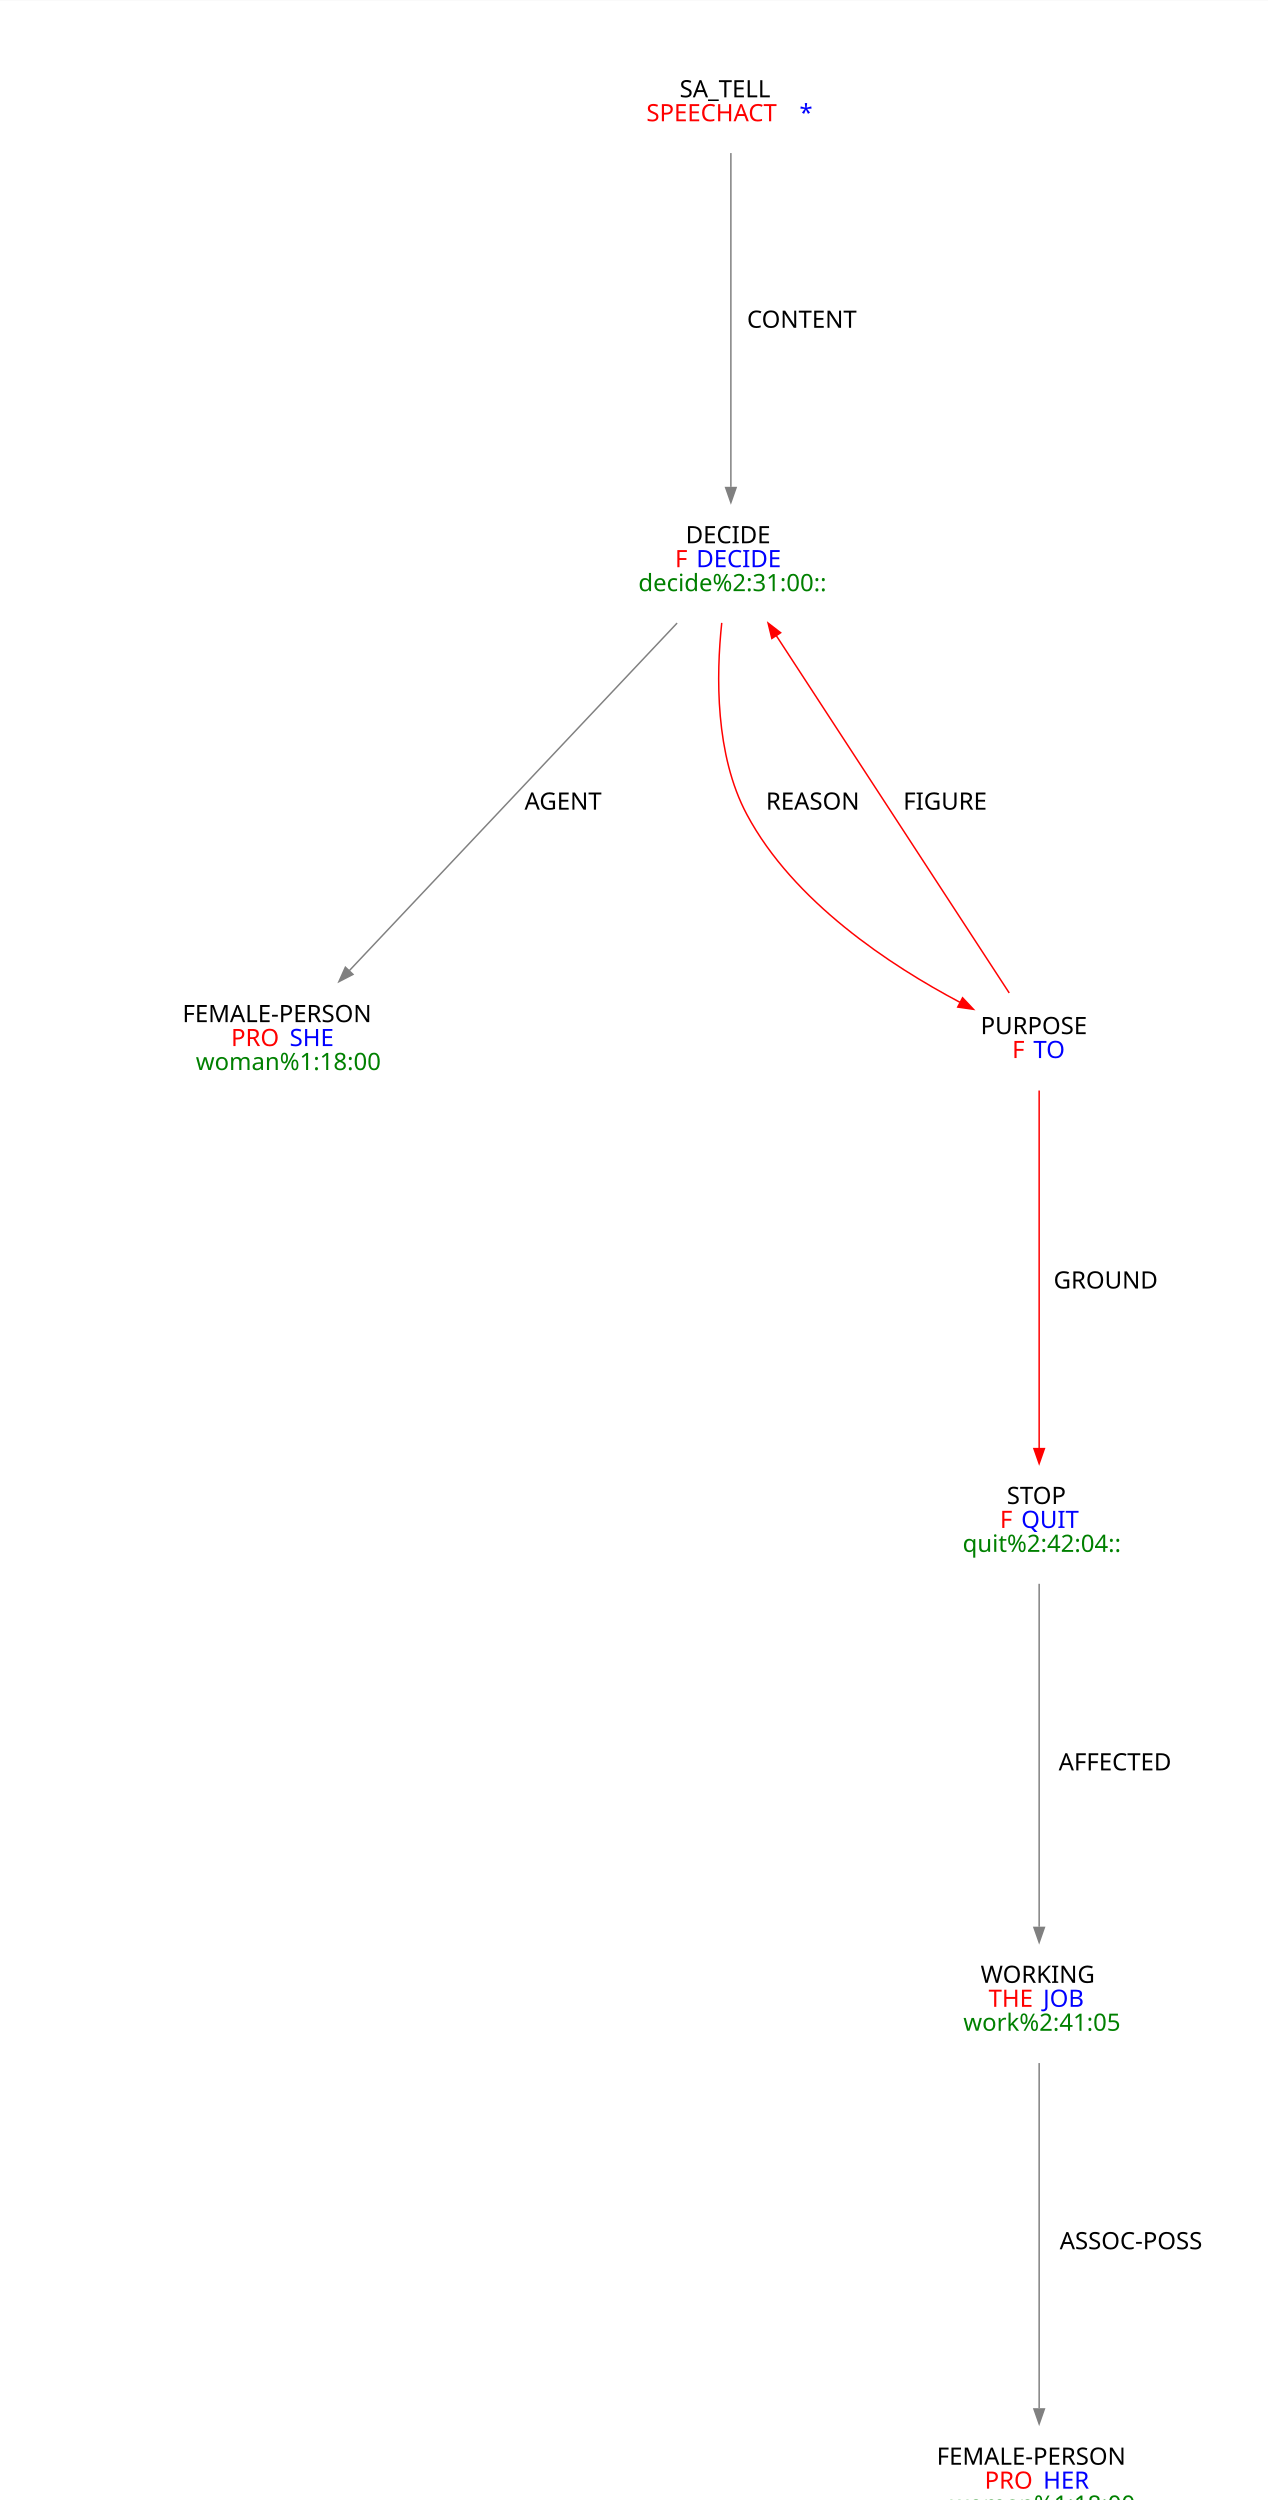
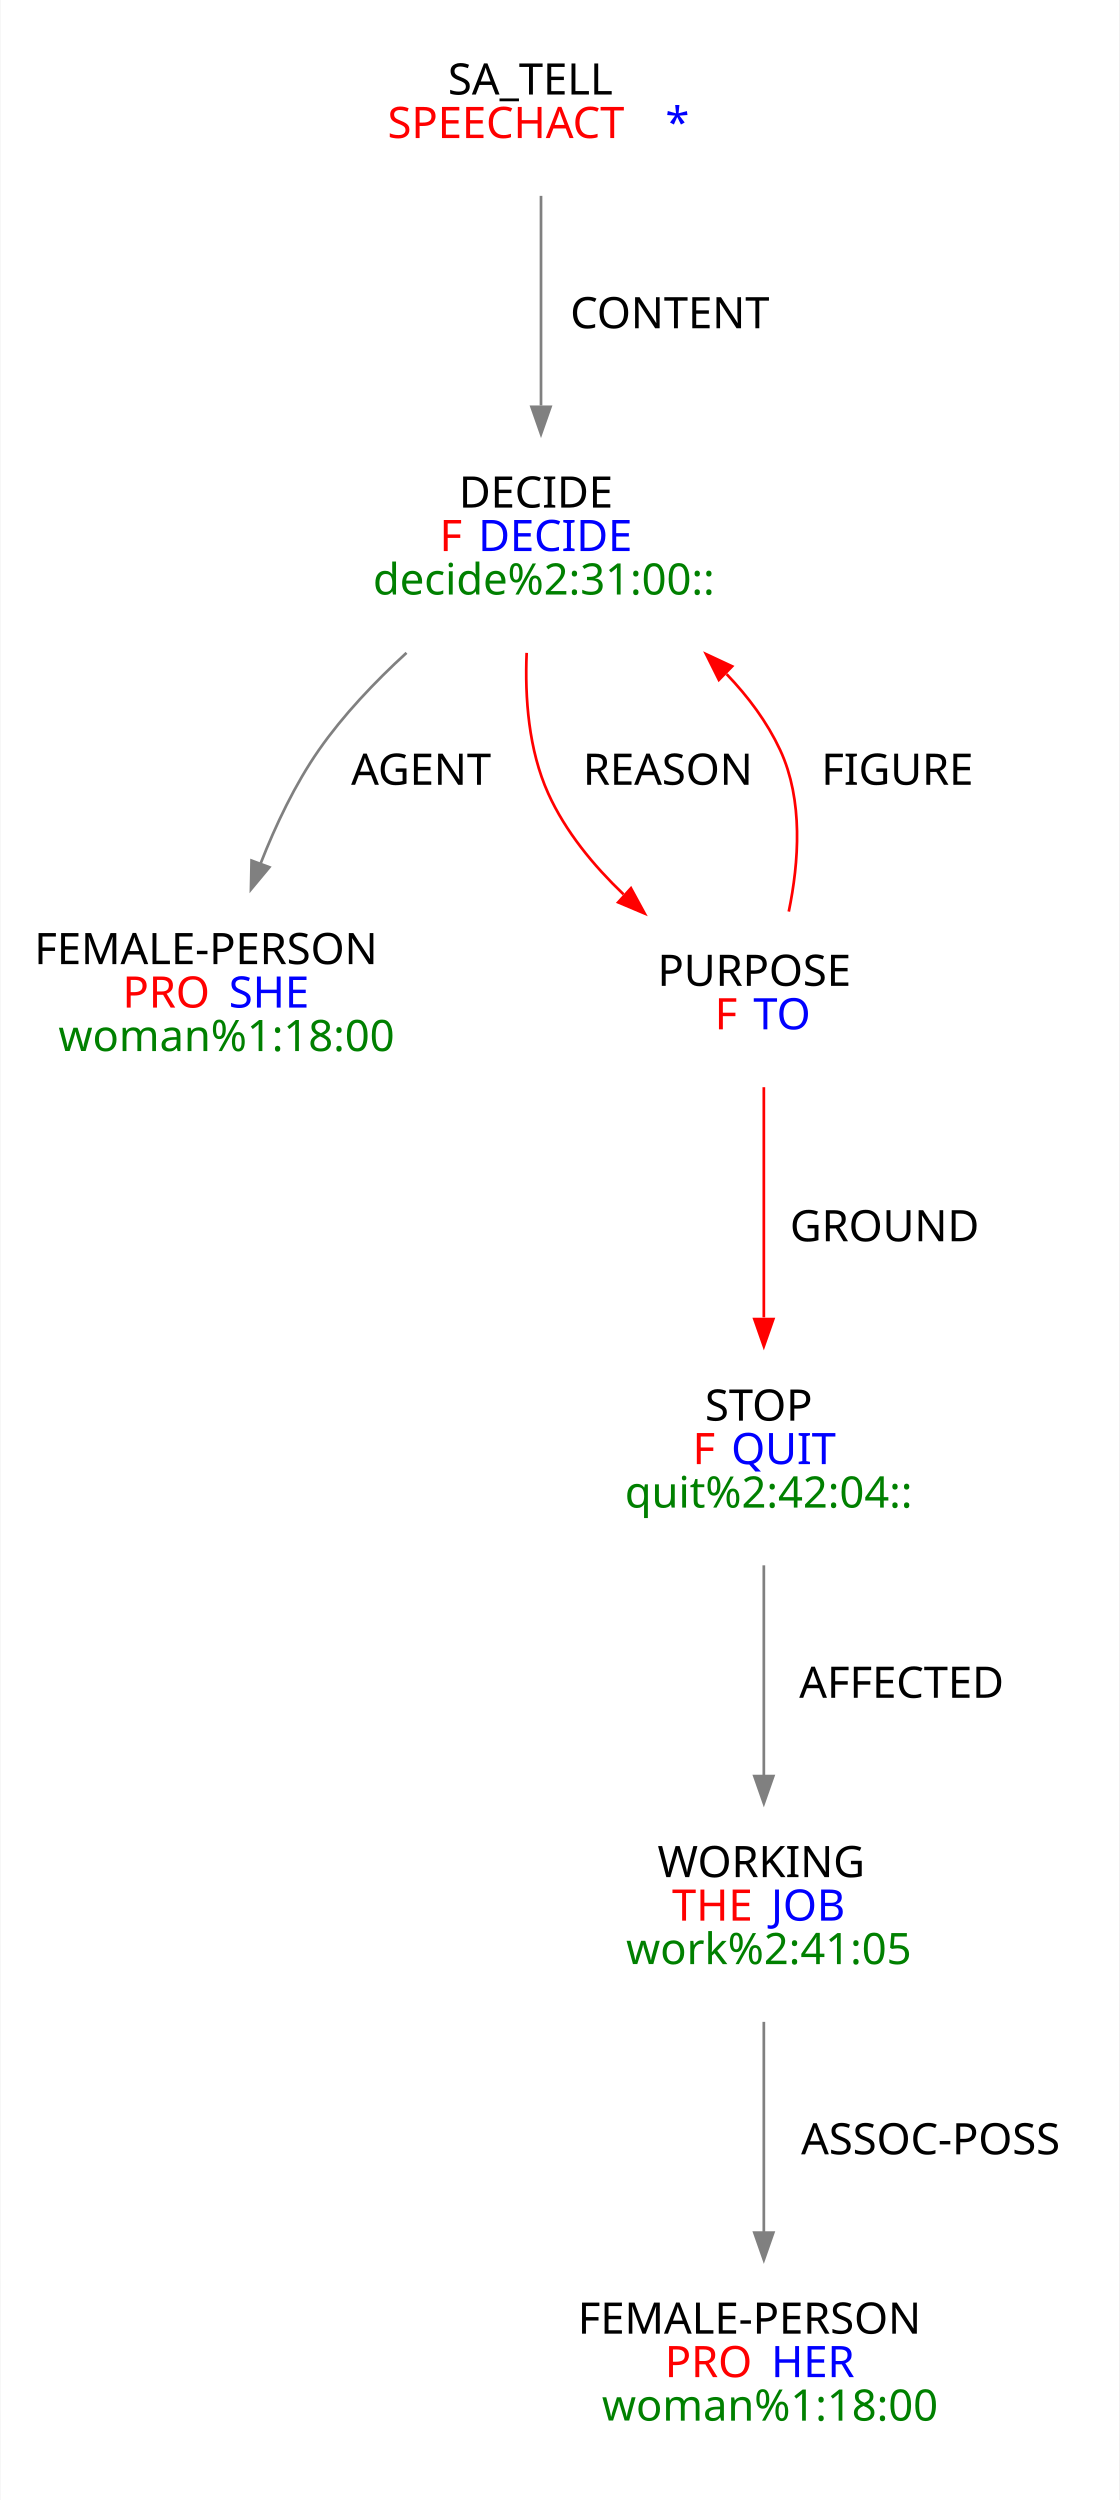
- <svg xmlns="http://www.w3.org/2000/svg" xmlns:xlink="http://www.w3.org/1999/xlink" width="432pt" height="852pt" viewBox="0.00 0.00 432.00 851.76">
-   <g id="graph0" class="graph" transform="scale(1.02 1.02) rotate(0) translate(4 868)">
-     <polygon fill="white" stroke="transparent" points="-4,4 -4,-868 438.27,-868 438.27,4 -4,4" />
+ <svg xmlns="http://www.w3.org/2000/svg" xmlns:xlink="http://www.w3.org/1999/xlink" width="206pt" height="460pt" viewBox="0.00 0.00 205.81 460.00">
+   <g id="graph0" class="graph" transform="scale(1 1) rotate(0) translate(4 456)">
+     <polygon fill="white" stroke="transparent" points="-4,4 -4,-456 201.81,-456 201.81,4 -4,4" />
    <g id="node1" class="node">
      <g id="a_node1">
        <a xlink:href="http://trips.ihmc.us/lexicon/data/ONT::SA_TELL.xml" xlink:title="&lt;font color=&quot;green&quot;&gt;&lt;br /&gt;&lt;/font&gt; &lt;font color=&quot;black&quot;&gt;SA_TELL&lt;/font&gt; &lt;font color=&quot;green&quot;&gt;&lt;br /&gt;&lt;/font&gt; &lt;font color=&quot;red&quot;&gt;SPEECHACT&lt;/font&gt; &lt;font color=&quot;blue&quot;&gt;* &lt;/font&gt; &lt;font color=&quot;green&quot;&gt;&lt;br /&gt; &lt;/font&gt;">
-           <text text-anchor="start" x="220.86" y="-835.6" font-family="Work Sans" font-size="8.00"> </text>
-           <text text-anchor="start" x="223.08" y="-835.6" font-family="Work Sans" font-size="8.00">SA_TELL</text>
-           <text text-anchor="start" x="257.32" y="-835.6" font-family="Work Sans" font-size="8.00"> </text>
-           <text text-anchor="start" x="209.75" y="-827.6" font-family="Work Sans" font-size="8.00"> </text>
-           <text text-anchor="start" x="211.97" y="-827.6" font-family="Work Sans" font-size="8.00" fill="red">SPEECHACT</text>
-           <text text-anchor="start" x="260.87" y="-827.6" font-family="Work Sans" font-size="8.00"> </text>
-           <text text-anchor="start" x="263.1" y="-827.6" font-family="Work Sans" font-size="8.00" fill="blue">* </text>
-           <text text-anchor="start" x="268.43" y="-827.6" font-family="Work Sans" font-size="8.00"> </text>
-           <text text-anchor="start" x="239.09" y="-819.6" font-family="Work Sans" font-size="8.00" fill="green"> </text>
+           <text text-anchor="start" x="76.11" y="-438.6" font-family="Work Sans" font-size="8.00"> </text>
+           <text text-anchor="start" x="78.33" y="-438.6" font-family="Work Sans" font-size="8.00">SA_TELL</text>
+           <text text-anchor="start" x="112.57" y="-438.6" font-family="Work Sans" font-size="8.00"> </text>
+           <text text-anchor="start" x="65" y="-430.6" font-family="Work Sans" font-size="8.00"> </text>
+           <text text-anchor="start" x="67.22" y="-430.6" font-family="Work Sans" font-size="8.00" fill="red">SPEECHACT</text>
+           <text text-anchor="start" x="116.12" y="-430.6" font-family="Work Sans" font-size="8.00"> </text>
+           <text text-anchor="start" x="118.34" y="-430.6" font-family="Work Sans" font-size="8.00" fill="blue">* </text>
+           <text text-anchor="start" x="123.68" y="-430.6" font-family="Work Sans" font-size="8.00"> </text>
+           <text text-anchor="start" x="94.34" y="-422.6" font-family="Work Sans" font-size="8.00" fill="green"> </text>
        </a>
      </g>
    </g>
    <g id="node2" class="node">
      <g id="a_node2">
        <a xlink:href="http://trips.ihmc.us/lexicon/data/ONT::DECIDE.xml" xlink:title="&lt;font color=&quot;green&quot;&gt;&lt;br /&gt;&lt;/font&gt; &lt;font color=&quot;black&quot;&gt;DECIDE&lt;/font&gt; &lt;font color=&quot;green&quot;&gt;&lt;br /&gt;&lt;/font&gt; &lt;font color=&quot;red&quot;&gt;F&lt;/font&gt; &lt;font color=&quot;blue&quot;&gt;DECIDE&lt;/font&gt; &lt;font color=&quot;green&quot;&gt;&lt;br /&gt;&lt;/font&gt; &lt;font color=&quot;green&quot;&gt;decide%2:31:00::&lt;/font&gt; &lt;font color=&quot;green&quot;&gt;&lt;br /&gt; &lt;/font&gt;">
-           <text text-anchor="start" x="222.87" y="-686.6" font-family="Work Sans" font-size="8.00"> </text>
-           <text text-anchor="start" x="225.09" y="-686.6" font-family="Work Sans" font-size="8.00">DECIDE</text>
-           <text text-anchor="start" x="255.32" y="-686.6" font-family="Work Sans" font-size="8.00"> </text>
-           <text text-anchor="start" x="219.31" y="-678.6" font-family="Work Sans" font-size="8.00"> </text>
-           <text text-anchor="start" x="221.53" y="-678.6" font-family="Work Sans" font-size="8.00" fill="red">F</text>
-           <text text-anchor="start" x="226.42" y="-678.6" font-family="Work Sans" font-size="8.00"> </text>
-           <text text-anchor="start" x="228.64" y="-678.6" font-family="Work Sans" font-size="8.00" fill="blue">DECIDE</text>
-           <text text-anchor="start" x="258.87" y="-678.6" font-family="Work Sans" font-size="8.00"> </text>
-           <text text-anchor="start" x="207.07" y="-670.6" font-family="Work Sans" font-size="8.00"> </text>
-           <text text-anchor="start" x="209.29" y="-670.6" font-family="Work Sans" font-size="8.00" fill="green">decide%2:31:00::</text>
-           <text text-anchor="start" x="271.12" y="-670.6" font-family="Work Sans" font-size="8.00"> </text>
-           <text text-anchor="start" x="239.09" y="-662.6" font-family="Work Sans" font-size="8.00" fill="green"> </text>
+           <text text-anchor="start" x="78.12" y="-362.6" font-family="Work Sans" font-size="8.00"> </text>
+           <text text-anchor="start" x="80.34" y="-362.6" font-family="Work Sans" font-size="8.00">DECIDE</text>
+           <text text-anchor="start" x="110.56" y="-362.6" font-family="Work Sans" font-size="8.00"> </text>
+           <text text-anchor="start" x="74.56" y="-354.6" font-family="Work Sans" font-size="8.00"> </text>
+           <text text-anchor="start" x="76.78" y="-354.6" font-family="Work Sans" font-size="8.00" fill="red">F</text>
+           <text text-anchor="start" x="81.67" y="-354.6" font-family="Work Sans" font-size="8.00"> </text>
+           <text text-anchor="start" x="83.89" y="-354.6" font-family="Work Sans" font-size="8.00" fill="blue">DECIDE</text>
+           <text text-anchor="start" x="114.12" y="-354.6" font-family="Work Sans" font-size="8.00"> </text>
+           <text text-anchor="start" x="62.32" y="-346.6" font-family="Work Sans" font-size="8.00"> </text>
+           <text text-anchor="start" x="64.54" y="-346.6" font-family="Work Sans" font-size="8.00" fill="green">decide%2:31:00::</text>
+           <text text-anchor="start" x="126.36" y="-346.6" font-family="Work Sans" font-size="8.00"> </text>
+           <text text-anchor="start" x="94.34" y="-338.6" font-family="Work Sans" font-size="8.00" fill="green"> </text>
        </a>
      </g>
    </g>
-     <g id="edge5" class="edge">
-       <path fill="none" stroke="grey" stroke-width="0.5" d="M240.2,-816.97C240.2,-790.88 240.2,-736.98 240.2,-705.44" />
-       <polygon fill="grey" stroke="grey" stroke-width="0.5" points="241.95,-705.21 240.2,-700.21 238.45,-705.21 241.95,-705.21" />
-       <text text-anchor="middle" x="263.91" y="-758.6" font-family="Work Sans" font-size="8.00"> CONTENT   </text>
+     <g id="edge6" class="edge">
+       <path fill="none" stroke="grey" stroke-width="0.5" d="M95.45,-419.96C95.45,-409.04 95.45,-394.02 95.45,-381.39" />
+       <polygon fill="grey" stroke="grey" stroke-width="0.5" points="97.2,-381.14 95.45,-376.14 93.7,-381.14 97.2,-381.14" />
+       <text text-anchor="middle" x="119.16" y="-395.6" font-family="Work Sans" font-size="8.00"> CONTENT   </text>
    </g>
    <g id="node3" class="node">
      <g id="a_node3">
        <a xlink:href="http://trips.ihmc.us/lexicon/data/ONT::FEMALE-PERSON.xml" xlink:title="&lt;font color=&quot;green&quot;&gt;&lt;br /&gt;&lt;/font&gt; &lt;font color=&quot;black&quot;&gt;FEMALE-PERSON&lt;/font&gt; &lt;font color=&quot;green&quot;&gt;&lt;br /&gt;&lt;/font&gt; &lt;font color=&quot;red&quot;&gt;PRO&lt;/font&gt; &lt;font color=&quot;blue&quot;&gt;SHE&lt;/font&gt; &lt;font color=&quot;green&quot;&gt;&lt;br /&gt;&lt;/font&gt; &lt;font color=&quot;green&quot;&gt;woman%1:18:00&lt;/font&gt; &lt;font color=&quot;green&quot;&gt;&lt;br /&gt; &lt;/font&gt;">
-           <text text-anchor="start" x="54.75" y="-526.6" font-family="Work Sans" font-size="8.00"> </text>
-           <text text-anchor="start" x="56.97" y="-526.6" font-family="Work Sans" font-size="8.00">FEMALE-PERSON</text>
-           <text text-anchor="start" x="125.43" y="-526.6" font-family="Work Sans" font-size="8.00"> </text>
-           <text text-anchor="start" x="70.98" y="-518.6" font-family="Work Sans" font-size="8.00"> </text>
-           <text text-anchor="start" x="73.2" y="-518.6" font-family="Work Sans" font-size="8.00" fill="red">PRO</text>
-           <text text-anchor="start" x="90.53" y="-518.6" font-family="Work Sans" font-size="8.00"> </text>
-           <text text-anchor="start" x="92.76" y="-518.6" font-family="Work Sans" font-size="8.00" fill="blue">SHE</text>
-           <text text-anchor="start" x="109.21" y="-518.6" font-family="Work Sans" font-size="8.00"> </text>
-           <text text-anchor="start" x="59.18" y="-510.6" font-family="Work Sans" font-size="8.00"> </text>
-           <text text-anchor="start" x="61.41" y="-510.6" font-family="Work Sans" font-size="8.00" fill="green">woman%1:18:00</text>
-           <text text-anchor="start" x="121" y="-510.6" font-family="Work Sans" font-size="8.00"> </text>
-           <text text-anchor="start" x="90.09" y="-502.6" font-family="Work Sans" font-size="8.00" fill="green"> </text>
+           <text text-anchor="start" x="0" y="-278.6" font-family="Work Sans" font-size="8.00"> </text>
+           <text text-anchor="start" x="2.22" y="-278.6" font-family="Work Sans" font-size="8.00">FEMALE-PERSON</text>
+           <text text-anchor="start" x="70.68" y="-278.6" font-family="Work Sans" font-size="8.00"> </text>
+           <text text-anchor="start" x="16.22" y="-270.6" font-family="Work Sans" font-size="8.00"> </text>
+           <text text-anchor="start" x="18.45" y="-270.6" font-family="Work Sans" font-size="8.00" fill="red">PRO</text>
+           <text text-anchor="start" x="35.78" y="-270.6" font-family="Work Sans" font-size="8.00"> </text>
+           <text text-anchor="start" x="38.01" y="-270.6" font-family="Work Sans" font-size="8.00" fill="blue">SHE</text>
+           <text text-anchor="start" x="54.46" y="-270.6" font-family="Work Sans" font-size="8.00"> </text>
+           <text text-anchor="start" x="4.43" y="-262.6" font-family="Work Sans" font-size="8.00"> </text>
+           <text text-anchor="start" x="6.65" y="-262.6" font-family="Work Sans" font-size="8.00" fill="green">woman%1:18:00</text>
+           <text text-anchor="start" x="66.25" y="-262.6" font-family="Work Sans" font-size="8.00"> </text>
+           <text text-anchor="start" x="35.34" y="-254.6" font-family="Work Sans" font-size="8.00" fill="green"> </text>
+         </a>
+       </g>
+     </g>
+     <g id="edge2" class="edge">
+       <path fill="none" stroke="grey" stroke-width="0.5" d="M70.7,-335.88C64.88,-330.55 59.07,-324.44 54.58,-318 50.2,-311.71 46.64,-304.21 43.87,-297.15" />
+       <polygon fill="grey" stroke="grey" stroke-width="0.5" points="45.47,-296.43 42.08,-292.35 42.19,-297.65 45.47,-296.43" />
+       <text text-anchor="middle" x="73.39" y="-311.6" font-family="Work Sans" font-size="8.00"> AGENT   </text>
+     </g>
+     <g id="node4" class="node">
+       <g id="a_node4">
+         <a xlink:href="http://trips.ihmc.us/lexicon/data/ONT::PURPOSE.xml" xlink:title="&lt;font color=&quot;green&quot;&gt;&lt;br /&gt;&lt;/font&gt; &lt;font color=&quot;black&quot;&gt;PURPOSE&lt;/font&gt; &lt;font color=&quot;green&quot;&gt;&lt;br /&gt;&lt;/font&gt; &lt;font color=&quot;red&quot;&gt;F&lt;/font&gt; &lt;font color=&quot;blue&quot;&gt;TO&lt;/font&gt; &lt;font color=&quot;green&quot;&gt;&lt;br /&gt; &lt;/font&gt;">
+           <text text-anchor="start" x="114.67" y="-274.6" font-family="Work Sans" font-size="8.00"> </text>
+           <text text-anchor="start" x="116.89" y="-274.6" font-family="Work Sans" font-size="8.00">PURPOSE</text>
+           <text text-anchor="start" x="156.01" y="-274.6" font-family="Work Sans" font-size="8.00"> </text>
+           <text text-anchor="start" x="125.19" y="-266.6" font-family="Work Sans" font-size="8.00"> </text>
+           <text text-anchor="start" x="127.41" y="-266.6" font-family="Work Sans" font-size="8.00" fill="red">F</text>
+           <text text-anchor="start" x="132.3" y="-266.6" font-family="Work Sans" font-size="8.00"> </text>
+           <text text-anchor="start" x="134.52" y="-266.6" font-family="Work Sans" font-size="8.00" fill="blue">TO</text>
+           <text text-anchor="start" x="145.49" y="-266.6" font-family="Work Sans" font-size="8.00"> </text>
+           <text text-anchor="start" x="135.34" y="-258.6" font-family="Work Sans" font-size="8.00" fill="green"> </text>
        </a>
      </g>
    </g>
    <g id="edge4" class="edge">
-       <path fill="none" stroke="grey" stroke-width="0.5" d="M222.23,-659.94C194.71,-630.76 142.23,-575.11 112.72,-543.82" />
-       <polygon fill="grey" stroke="grey" stroke-width="0.5" points="113.94,-542.56 109.24,-540.13 111.4,-544.96 113.94,-542.56" />
-       <text text-anchor="middle" x="184.14" y="-597.6" font-family="Work Sans" font-size="8.00"> AGENT   </text>
+       <path fill="none" stroke="red" stroke-width="0.5" d="M92.81,-335.87C92.46,-327.59 93.17,-317.98 96.78,-310 99.93,-303.03 105.08,-296.75 110.64,-291.44" />
+       <polygon fill="red" stroke="red" stroke-width="0.5" points="112,-292.57 114.53,-287.91 109.65,-289.97 112,-292.57" />
+       <text text-anchor="middle" x="118.79" y="-311.6" font-family="Work Sans" font-size="8.00"> REASON   </text>
    </g>
-     <g id="node4" class="node">
-       <g id="a_node4">
-         <a xlink:href="http://trips.ihmc.us/lexicon/data/ONT::PURPOSE.xml" xlink:title="&lt;font color=&quot;green&quot;&gt;&lt;br /&gt;&lt;/font&gt; &lt;font color=&quot;black&quot;&gt;PURPOSE&lt;/font&gt; &lt;font color=&quot;green&quot;&gt;&lt;br /&gt;&lt;/font&gt; &lt;font color=&quot;red&quot;&gt;F&lt;/font&gt; &lt;font color=&quot;blue&quot;&gt;TO&lt;/font&gt; &lt;font color=&quot;green&quot;&gt;&lt;br /&gt; &lt;/font&gt;">
-           <text text-anchor="start" x="321.42" y="-522.6" font-family="Work Sans" font-size="8.00"> </text>
-           <text text-anchor="start" x="323.64" y="-522.6" font-family="Work Sans" font-size="8.00">PURPOSE</text>
-           <text text-anchor="start" x="362.76" y="-522.6" font-family="Work Sans" font-size="8.00"> </text>
-           <text text-anchor="start" x="331.94" y="-514.6" font-family="Work Sans" font-size="8.00"> </text>
-           <text text-anchor="start" x="334.16" y="-514.6" font-family="Work Sans" font-size="8.00" fill="red">F</text>
-           <text text-anchor="start" x="339.05" y="-514.6" font-family="Work Sans" font-size="8.00"> </text>
-           <text text-anchor="start" x="341.27" y="-514.6" font-family="Work Sans" font-size="8.00" fill="blue">TO</text>
-           <text text-anchor="start" x="352.24" y="-514.6" font-family="Work Sans" font-size="8.00"> </text>
-           <text text-anchor="start" x="342.09" y="-506.6" font-family="Work Sans" font-size="8.00" fill="green"> </text>
+     <g id="edge5" class="edge">
+       <path fill="none" stroke="red" stroke-width="0.5" d="M141.04,-288.27C142.91,-297.31 143.75,-308.77 139.45,-318 137.06,-323.13 133.58,-327.8 129.6,-331.96" />
+       <polygon fill="red" stroke="red" stroke-width="0.5" points="128.18,-330.9 125.82,-335.64 130.62,-333.4 128.18,-330.9" />
+       <text text-anchor="middle" x="161.01" y="-311.6" font-family="Work Sans" font-size="8.00"> FIGURE   </text>
+     </g>
+     <g id="node5" class="node">
+       <g id="a_node5">
+         <a xlink:href="http://trips.ihmc.us/lexicon/data/ONT::STOP.xml" xlink:title="&lt;font color=&quot;green&quot;&gt;&lt;br /&gt;&lt;/font&gt; &lt;font color=&quot;black&quot;&gt;STOP&lt;/font&gt; &lt;font color=&quot;green&quot;&gt;&lt;br /&gt;&lt;/font&gt; &lt;font color=&quot;red&quot;&gt;F&lt;/font&gt; &lt;font color=&quot;blue&quot;&gt;QUIT&lt;/font&gt; &lt;font color=&quot;green&quot;&gt;&lt;br /&gt;&lt;/font&gt; &lt;font color=&quot;green&quot;&gt;quit%2:42:04::&lt;/font&gt; &lt;font color=&quot;green&quot;&gt;&lt;br /&gt; &lt;/font&gt;">
+           <text text-anchor="start" x="123.41" y="-194.6" font-family="Work Sans" font-size="8.00"> </text>
+           <text text-anchor="start" x="125.63" y="-194.6" font-family="Work Sans" font-size="8.00">STOP</text>
+           <text text-anchor="start" x="147.27" y="-194.6" font-family="Work Sans" font-size="8.00"> </text>
+           <text text-anchor="start" x="121.12" y="-186.6" font-family="Work Sans" font-size="8.00"> </text>
+           <text text-anchor="start" x="123.34" y="-186.6" font-family="Work Sans" font-size="8.00" fill="red">F</text>
+           <text text-anchor="start" x="128.23" y="-186.6" font-family="Work Sans" font-size="8.00"> </text>
+           <text text-anchor="start" x="130.45" y="-186.6" font-family="Work Sans" font-size="8.00" fill="blue">QUIT</text>
+           <text text-anchor="start" x="149.56" y="-186.6" font-family="Work Sans" font-size="8.00"> </text>
+           <text text-anchor="start" x="108.65" y="-178.6" font-family="Work Sans" font-size="8.00"> </text>
+           <text text-anchor="start" x="110.88" y="-178.6" font-family="Work Sans" font-size="8.00" fill="green">quit%2:42:04::</text>
+           <text text-anchor="start" x="162.03" y="-178.6" font-family="Work Sans" font-size="8.00"> </text>
+           <text text-anchor="start" x="135.34" y="-170.6" font-family="Work Sans" font-size="8.00" fill="green"> </text>
+         </a>
+       </g>
+     </g>
+     <g id="edge1" class="edge">
+       <path fill="none" stroke="red" stroke-width="0.5" d="M136.45,-255.96C136.45,-244.12 136.45,-227.38 136.45,-213.6" />
+       <polygon fill="red" stroke="red" stroke-width="0.5" points="138.2,-213.29 136.45,-208.29 134.7,-213.29 138.2,-213.29" />
+       <text text-anchor="middle" x="158.67" y="-227.6" font-family="Work Sans" font-size="8.00"> GROUND   </text>
+     </g>
+     <g id="node6" class="node">
+       <g id="a_node6">
+         <a xlink:href="http://trips.ihmc.us/lexicon/data/ONT::WORKING.xml" xlink:title="&lt;font color=&quot;green&quot;&gt;&lt;br /&gt;&lt;/font&gt; &lt;font color=&quot;black&quot;&gt;WORKING&lt;/font&gt; &lt;font color=&quot;green&quot;&gt;&lt;br /&gt;&lt;/font&gt; &lt;font color=&quot;red&quot;&gt;THE&lt;/font&gt; &lt;font color=&quot;blue&quot;&gt;JOB&lt;/font&gt; &lt;font color=&quot;green&quot;&gt;&lt;br /&gt;&lt;/font&gt; &lt;font color=&quot;green&quot;&gt;work%2:41:05&lt;/font&gt; &lt;font color=&quot;green&quot;&gt;&lt;br /&gt; &lt;/font&gt;">
+           <text text-anchor="start" x="114.67" y="-110.6" font-family="Work Sans" font-size="8.00"> </text>
+           <text text-anchor="start" x="116.9" y="-110.6" font-family="Work Sans" font-size="8.00">WORKING</text>
+           <text text-anchor="start" x="156.01" y="-110.6" font-family="Work Sans" font-size="8.00"> </text>
+           <text text-anchor="start" x="117.34" y="-102.6" font-family="Work Sans" font-size="8.00"> </text>
+           <text text-anchor="start" x="119.56" y="-102.6" font-family="Work Sans" font-size="8.00" fill="red">THE</text>
+           <text text-anchor="start" x="135.56" y="-102.6" font-family="Work Sans" font-size="8.00"> </text>
+           <text text-anchor="start" x="137.78" y="-102.6" font-family="Work Sans" font-size="8.00" fill="blue">JOB</text>
+           <text text-anchor="start" x="153.34" y="-102.6" font-family="Work Sans" font-size="8.00"> </text>
+           <text text-anchor="start" x="108.88" y="-94.6" font-family="Work Sans" font-size="8.00"> </text>
+           <text text-anchor="start" x="111.1" y="-94.6" font-family="Work Sans" font-size="8.00" fill="green">work%2:41:05</text>
+           <text text-anchor="start" x="161.8" y="-94.6" font-family="Work Sans" font-size="8.00"> </text>
+           <text text-anchor="start" x="135.34" y="-86.6" font-family="Work Sans" font-size="8.00" fill="green"> </text>
+         </a>
+       </g>
+     </g>
+     <g id="edge7" class="edge">
+       <path fill="none" stroke="grey" stroke-width="0.5" d="M136.45,-167.98C136.45,-156.47 136.45,-141.68 136.45,-129.33" />
+       <polygon fill="grey" stroke="grey" stroke-width="0.5" points="138.2,-129.2 136.45,-124.2 134.7,-129.2 138.2,-129.2" />
+       <text text-anchor="middle" x="161.79" y="-143.6" font-family="Work Sans" font-size="8.00"> AFFECTED   </text>
+     </g>
+     <g id="node7" class="node">
+       <g id="a_node7">
+         <a xlink:href="http://trips.ihmc.us/lexicon/data/ONT::FEMALE-PERSON.xml" xlink:title="&lt;font color=&quot;green&quot;&gt;&lt;br /&gt;&lt;/font&gt; &lt;font color=&quot;black&quot;&gt;FEMALE-PERSON&lt;/font&gt; &lt;font color=&quot;green&quot;&gt;&lt;br /&gt;&lt;/font&gt; &lt;font color=&quot;red&quot;&gt;PRO&lt;/font&gt; &lt;font color=&quot;blue&quot;&gt;HER&lt;/font&gt; &lt;font color=&quot;green&quot;&gt;&lt;br /&gt;&lt;/font&gt; &lt;font color=&quot;green&quot;&gt;woman%1:18:00&lt;/font&gt; &lt;font color=&quot;green&quot;&gt;&lt;br /&gt; &lt;/font&gt;">
+           <text text-anchor="start" x="100" y="-26.6" font-family="Work Sans" font-size="8.00"> </text>
+           <text text-anchor="start" x="102.22" y="-26.6" font-family="Work Sans" font-size="8.00">FEMALE-PERSON</text>
+           <text text-anchor="start" x="170.68" y="-26.6" font-family="Work Sans" font-size="8.00"> </text>
+           <text text-anchor="start" x="116" y="-18.6" font-family="Work Sans" font-size="8.00"> </text>
+           <text text-anchor="start" x="118.23" y="-18.6" font-family="Work Sans" font-size="8.00" fill="red">PRO</text>
+           <text text-anchor="start" x="135.56" y="-18.6" font-family="Work Sans" font-size="8.00"> </text>
+           <text text-anchor="start" x="137.79" y="-18.6" font-family="Work Sans" font-size="8.00" fill="blue">HER</text>
+           <text text-anchor="start" x="154.68" y="-18.6" font-family="Work Sans" font-size="8.00"> </text>
+           <text text-anchor="start" x="104.43" y="-10.6" font-family="Work Sans" font-size="8.00"> </text>
+           <text text-anchor="start" x="106.65" y="-10.6" font-family="Work Sans" font-size="8.00" fill="green">woman%1:18:00</text>
+           <text text-anchor="start" x="166.25" y="-10.6" font-family="Work Sans" font-size="8.00"> </text>
+           <text text-anchor="start" x="135.34" y="-2.6" font-family="Work Sans" font-size="8.00" fill="green"> </text>
        </a>
      </g>
    </g>
    <g id="edge3" class="edge">
-       <path fill="none" stroke="red" stroke-width="0.5" d="M237.15,-660C235.27,-642.35 234.93,-615.87 245.53,-596 261.09,-566.82 293.51,-545.52 316.73,-533.23" />
-       <polygon fill="red" stroke="red" stroke-width="0.5" points="317.61,-534.75 321.24,-530.89 316,-531.64 317.61,-534.75" />
-       <text text-anchor="middle" x="267.54" y="-597.6" font-family="Work Sans" font-size="8.00"> REASON   </text>
-     </g>
-     <g id="edge1" class="edge">
-       <path fill="none" stroke="red" stroke-width="0.5" d="M333.2,-536.35C315.09,-564.13 276.76,-622.92 255.4,-655.69" />
-       <polygon fill="red" stroke="red" stroke-width="0.5" points="253.89,-654.8 252.63,-659.94 256.82,-656.71 253.89,-654.8" />
-       <text text-anchor="middle" x="311.76" y="-597.6" font-family="Work Sans" font-size="8.00"> FIGURE   </text>
-     </g>
-     <g id="node5" class="node">
-       <g id="a_node5">
-         <a xlink:href="http://trips.ihmc.us/lexicon/data/ONT::STOP.xml" xlink:title="&lt;font color=&quot;green&quot;&gt;&lt;br /&gt;&lt;/font&gt; &lt;font color=&quot;black&quot;&gt;STOP&lt;/font&gt; &lt;font color=&quot;green&quot;&gt;&lt;br /&gt;&lt;/font&gt; &lt;font color=&quot;red&quot;&gt;F&lt;/font&gt; &lt;font color=&quot;blue&quot;&gt;QUIT&lt;/font&gt; &lt;font color=&quot;green&quot;&gt;&lt;br /&gt;&lt;/font&gt; &lt;font color=&quot;green&quot;&gt;quit%2:42:04::&lt;/font&gt; &lt;font color=&quot;green&quot;&gt;&lt;br /&gt; &lt;/font&gt;">
-           <text text-anchor="start" x="330.16" y="-365.6" font-family="Work Sans" font-size="8.00"> </text>
-           <text text-anchor="start" x="332.38" y="-365.6" font-family="Work Sans" font-size="8.00">STOP</text>
-           <text text-anchor="start" x="354.02" y="-365.6" font-family="Work Sans" font-size="8.00"> </text>
-           <text text-anchor="start" x="327.87" y="-357.6" font-family="Work Sans" font-size="8.00"> </text>
-           <text text-anchor="start" x="330.09" y="-357.6" font-family="Work Sans" font-size="8.00" fill="red">F</text>
-           <text text-anchor="start" x="334.98" y="-357.6" font-family="Work Sans" font-size="8.00"> </text>
-           <text text-anchor="start" x="337.2" y="-357.6" font-family="Work Sans" font-size="8.00" fill="blue">QUIT</text>
-           <text text-anchor="start" x="356.31" y="-357.6" font-family="Work Sans" font-size="8.00"> </text>
-           <text text-anchor="start" x="315.41" y="-349.6" font-family="Work Sans" font-size="8.00"> </text>
-           <text text-anchor="start" x="317.63" y="-349.6" font-family="Work Sans" font-size="8.00" fill="green">quit%2:42:04::</text>
-           <text text-anchor="start" x="368.78" y="-349.6" font-family="Work Sans" font-size="8.00"> </text>
-           <text text-anchor="start" x="342.09" y="-341.6" font-family="Work Sans" font-size="8.00" fill="green"> </text>
-         </a>
-       </g>
-     </g>
-     <g id="edge6" class="edge">
-       <path fill="none" stroke="red" stroke-width="0.5" d="M343.2,-503.75C343.2,-476.09 343.2,-417.41 343.2,-384.21" />
-       <polygon fill="red" stroke="red" stroke-width="0.5" points="344.95,-384.11 343.2,-379.11 341.45,-384.11 344.95,-384.11" />
-       <text text-anchor="middle" x="365.43" y="-437.6" font-family="Work Sans" font-size="8.00"> GROUND   </text>
-     </g>
-     <g id="node6" class="node">
-       <g id="a_node6">
-         <a xlink:href="http://trips.ihmc.us/lexicon/data/ONT::WORKING.xml" xlink:title="&lt;font color=&quot;green&quot;&gt;&lt;br /&gt;&lt;/font&gt; &lt;font color=&quot;black&quot;&gt;WORKING&lt;/font&gt; &lt;font color=&quot;green&quot;&gt;&lt;br /&gt;&lt;/font&gt; &lt;font color=&quot;red&quot;&gt;THE&lt;/font&gt; &lt;font color=&quot;blue&quot;&gt;JOB&lt;/font&gt; &lt;font color=&quot;green&quot;&gt;&lt;br /&gt;&lt;/font&gt; &lt;font color=&quot;green&quot;&gt;work%2:41:05&lt;/font&gt; &lt;font color=&quot;green&quot;&gt;&lt;br /&gt; &lt;/font&gt;">
-           <text text-anchor="start" x="321.43" y="-205.6" font-family="Work Sans" font-size="8.00"> </text>
-           <text text-anchor="start" x="323.65" y="-205.6" font-family="Work Sans" font-size="8.00">WORKING</text>
-           <text text-anchor="start" x="362.76" y="-205.6" font-family="Work Sans" font-size="8.00"> </text>
-           <text text-anchor="start" x="324.09" y="-197.6" font-family="Work Sans" font-size="8.00"> </text>
-           <text text-anchor="start" x="326.31" y="-197.6" font-family="Work Sans" font-size="8.00" fill="red">THE</text>
-           <text text-anchor="start" x="342.31" y="-197.6" font-family="Work Sans" font-size="8.00"> </text>
-           <text text-anchor="start" x="344.53" y="-197.6" font-family="Work Sans" font-size="8.00" fill="blue">JOB</text>
-           <text text-anchor="start" x="360.09" y="-197.6" font-family="Work Sans" font-size="8.00"> </text>
-           <text text-anchor="start" x="315.63" y="-189.6" font-family="Work Sans" font-size="8.00"> </text>
-           <text text-anchor="start" x="317.86" y="-189.6" font-family="Work Sans" font-size="8.00" fill="green">work%2:41:05</text>
-           <text text-anchor="start" x="368.55" y="-189.6" font-family="Work Sans" font-size="8.00"> </text>
-           <text text-anchor="start" x="342.09" y="-181.6" font-family="Work Sans" font-size="8.00" fill="green"> </text>
-         </a>
-       </g>
-     </g>
-     <g id="edge2" class="edge">
-       <path fill="none" stroke="grey" stroke-width="0.5" d="M343.2,-338.94C343.2,-310.23 343.2,-255.91 343.2,-224.36" />
-       <polygon fill="grey" stroke="grey" stroke-width="0.5" points="344.95,-224.13 343.2,-219.13 341.45,-224.13 344.95,-224.13" />
-       <text text-anchor="middle" x="368.54" y="-276.6" font-family="Work Sans" font-size="8.00"> AFFECTED   </text>
-     </g>
-     <g id="node7" class="node">
-       <g id="a_node7">
-         <a xlink:href="http://trips.ihmc.us/lexicon/data/ONT::FEMALE-PERSON.xml" xlink:title="&lt;font color=&quot;green&quot;&gt;&lt;br /&gt;&lt;/font&gt; &lt;font color=&quot;black&quot;&gt;FEMALE-PERSON&lt;/font&gt; &lt;font color=&quot;green&quot;&gt;&lt;br /&gt;&lt;/font&gt; &lt;font color=&quot;red&quot;&gt;PRO&lt;/font&gt; &lt;font color=&quot;blue&quot;&gt;HER&lt;/font&gt; &lt;font color=&quot;green&quot;&gt;&lt;br /&gt;&lt;/font&gt; &lt;font color=&quot;green&quot;&gt;woman%1:18:00&lt;/font&gt; &lt;font color=&quot;green&quot;&gt;&lt;br /&gt; &lt;/font&gt;">
-           <text text-anchor="start" x="306.75" y="-44.6" font-family="Work Sans" font-size="8.00"> </text>
-           <text text-anchor="start" x="308.97" y="-44.6" font-family="Work Sans" font-size="8.00">FEMALE-PERSON</text>
-           <text text-anchor="start" x="377.43" y="-44.6" font-family="Work Sans" font-size="8.00"> </text>
-           <text text-anchor="start" x="322.76" y="-36.6" font-family="Work Sans" font-size="8.00"> </text>
-           <text text-anchor="start" x="324.98" y="-36.6" font-family="Work Sans" font-size="8.00" fill="red">PRO</text>
-           <text text-anchor="start" x="342.31" y="-36.6" font-family="Work Sans" font-size="8.00"> </text>
-           <text text-anchor="start" x="344.54" y="-36.6" font-family="Work Sans" font-size="8.00" fill="blue">HER</text>
-           <text text-anchor="start" x="361.43" y="-36.6" font-family="Work Sans" font-size="8.00"> </text>
-           <text text-anchor="start" x="311.18" y="-28.6" font-family="Work Sans" font-size="8.00"> </text>
-           <text text-anchor="start" x="313.41" y="-28.6" font-family="Work Sans" font-size="8.00" fill="green">woman%1:18:00</text>
-           <text text-anchor="start" x="373" y="-28.6" font-family="Work Sans" font-size="8.00"> </text>
-           <text text-anchor="start" x="342.09" y="-20.6" font-family="Work Sans" font-size="8.00" fill="green"> </text>
-         </a>
-       </g>
-     </g>
-     <g id="edge7" class="edge">
-       <path fill="none" stroke="grey" stroke-width="0.5" d="M343.2,-178.82C343.2,-149.93 343.2,-95.26 343.2,-63.52" />
-       <polygon fill="grey" stroke="grey" stroke-width="0.5" points="344.95,-63.25 343.2,-58.25 341.45,-63.25 344.95,-63.25" />
-       <text text-anchor="middle" x="373.88" y="-116.6" font-family="Work Sans" font-size="8.00"> ASSOC-POSS   </text>
+       <path fill="none" stroke="grey" stroke-width="0.5" d="M136.45,-83.98C136.45,-72.47 136.45,-57.68 136.45,-45.33" />
+       <polygon fill="grey" stroke="grey" stroke-width="0.5" points="138.2,-45.2 136.45,-40.2 134.7,-45.2 138.2,-45.2" />
+       <text text-anchor="middle" x="167.13" y="-59.6" font-family="Work Sans" font-size="8.00"> ASSOC-POSS   </text>
    </g>
  </g>
</svg>
